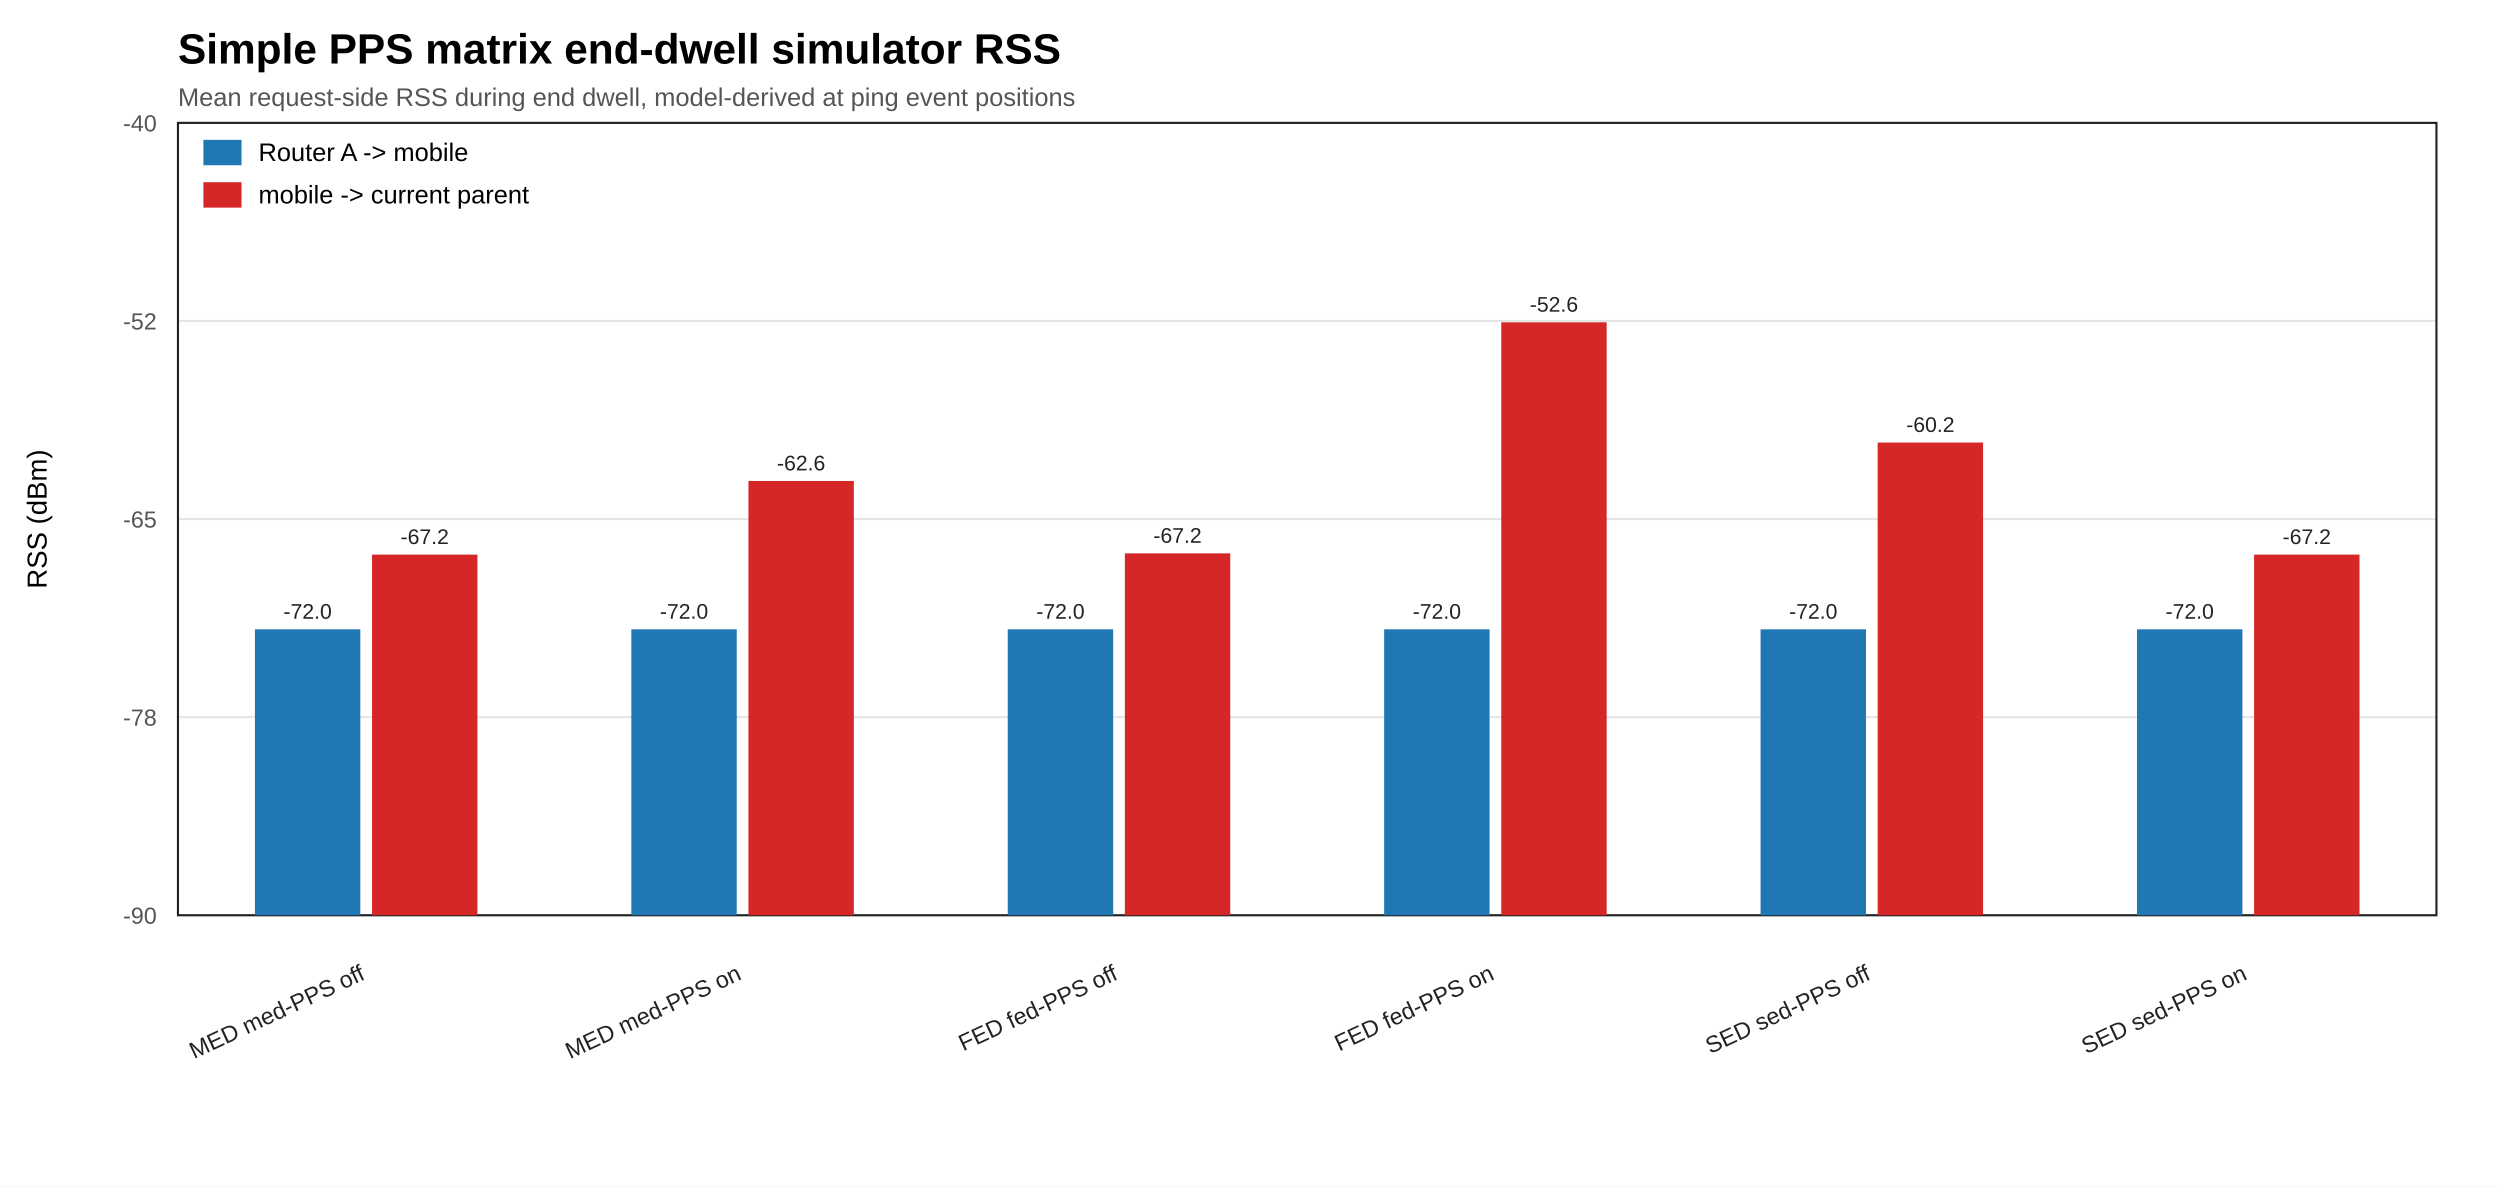
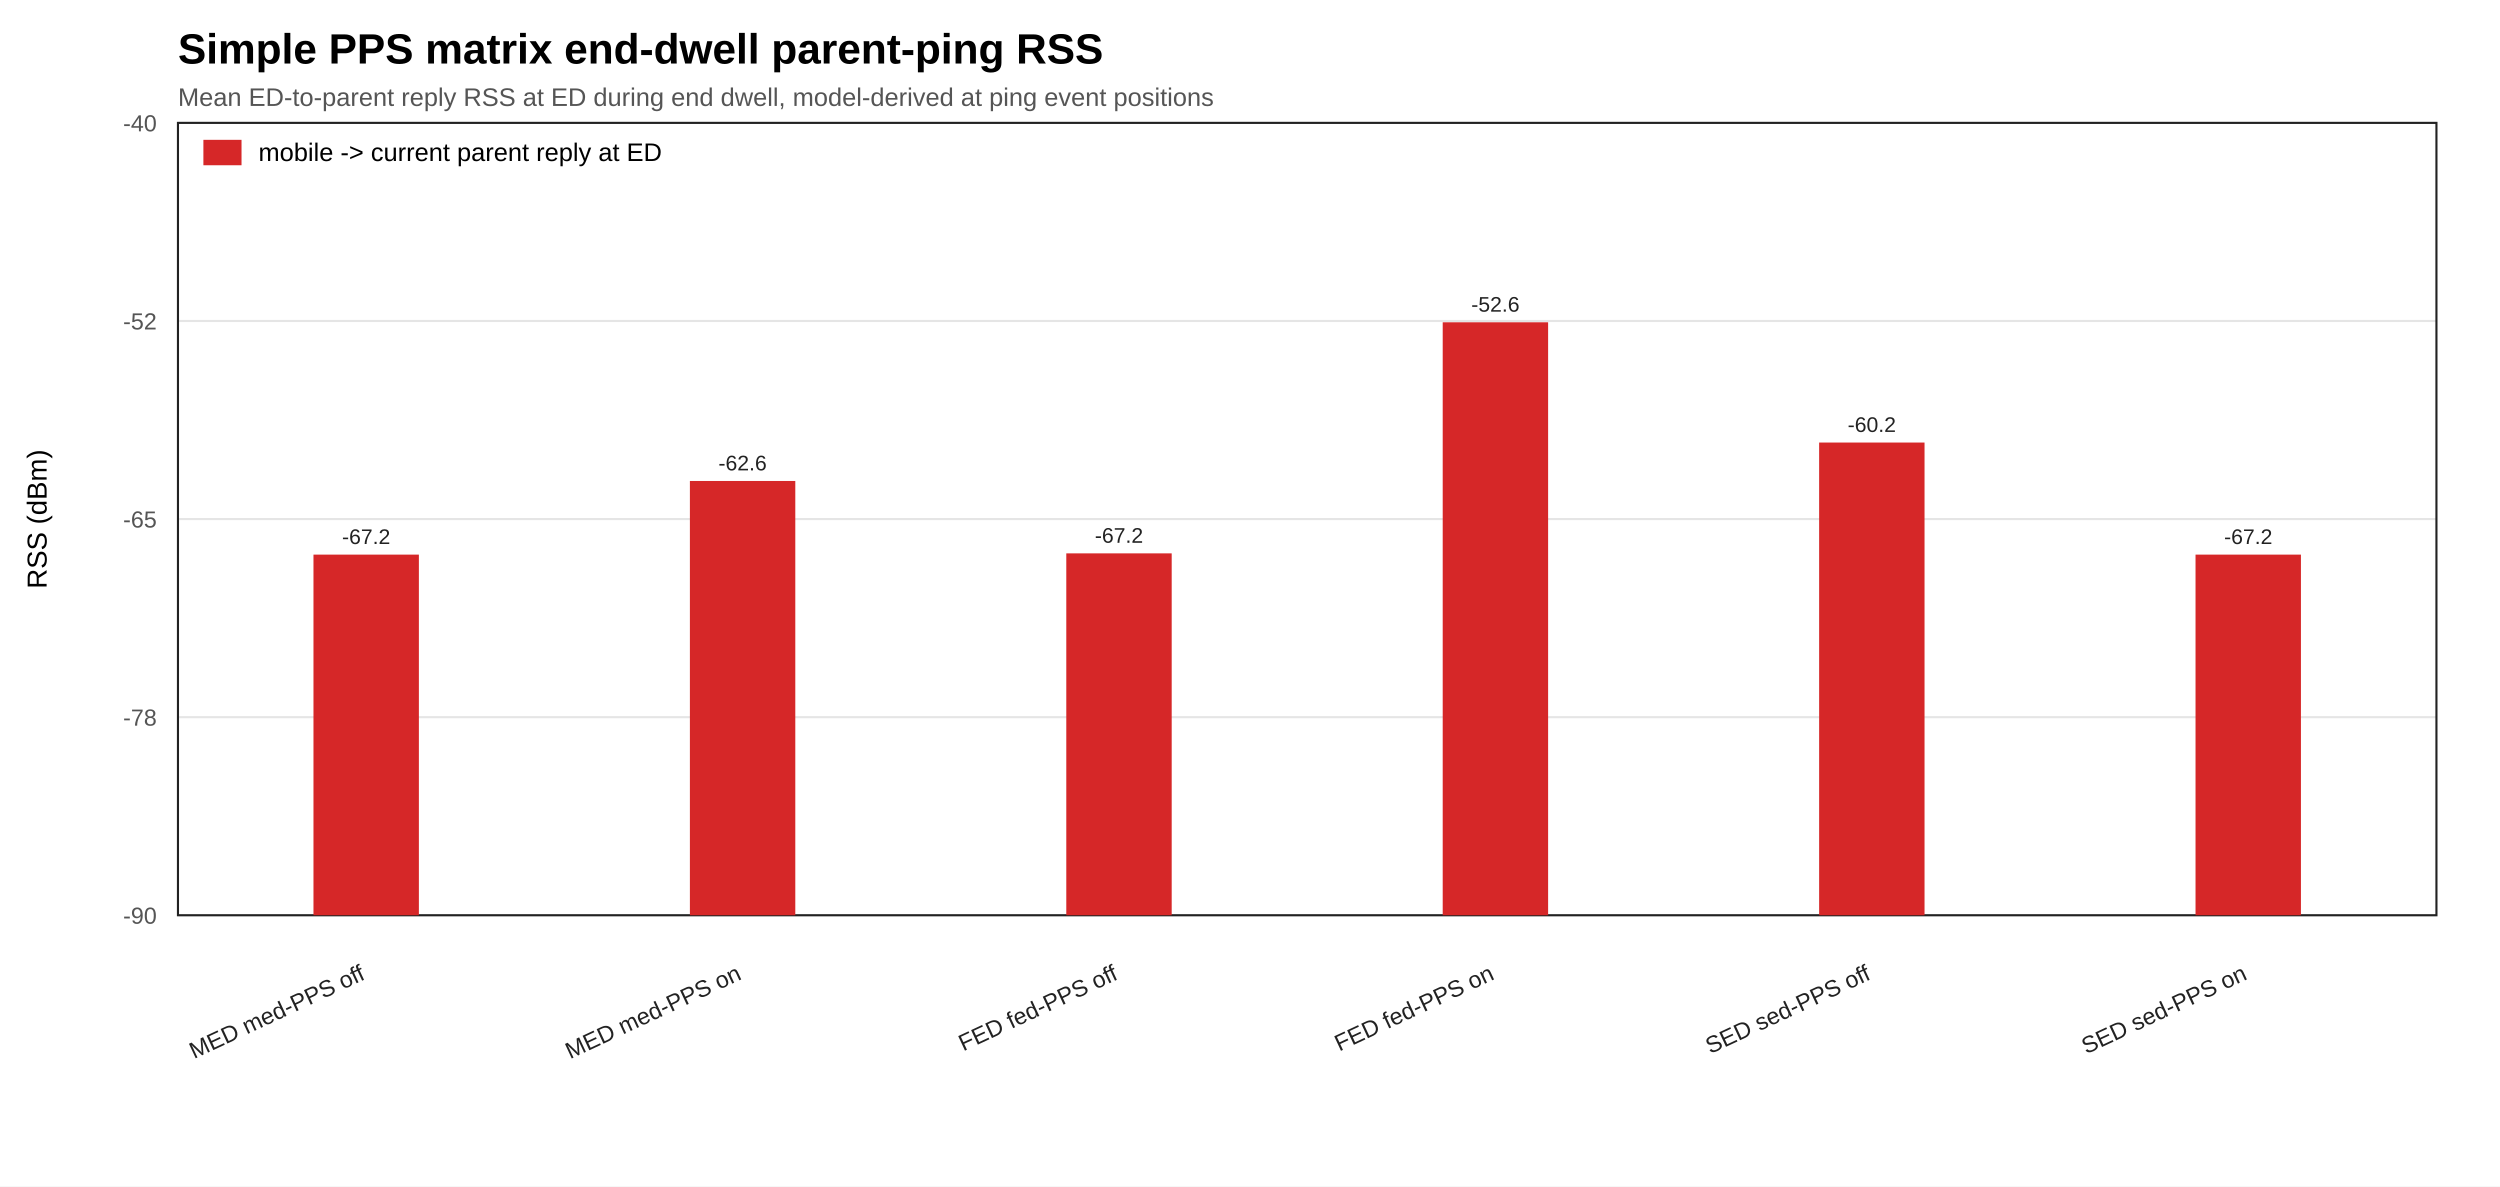
<svg xmlns="http://www.w3.org/2000/svg" width="1180" height="560" viewBox="0 0 1180 560">
  <rect width="100%" height="100%" fill="#ffffff" />
-   <text x="84" y="30" font-family="Arial, sans-serif" font-size="20" font-weight="700">Simple PPS matrix end-dwell simulator RSS</text>
-   <text x="84" y="50" font-family="Arial, sans-serif" font-size="12" fill="#555">Mean request-side RSS during end dwell, model-derived at ping event positions</text>
+   <text x="84" y="30" font-family="Arial, sans-serif" font-size="20" font-weight="700">Simple PPS matrix end-dwell parent-ping RSS</text>
+   <text x="84" y="50" font-family="Arial, sans-serif" font-size="12" fill="#555">Mean ED-to-parent reply RSS at ED during end dwell, model-derived at ping event positions</text>
  <line x1="84" x2="1150" y1="432.00" y2="432.00" stroke="#e5e5e5" />
  <text x="74" y="436.00" text-anchor="end" font-family="Arial, sans-serif" font-size="11" fill="#555">-90</text>
  <line x1="84" x2="1150" y1="338.50" y2="338.50" stroke="#e5e5e5" />
  <text x="74" y="342.50" text-anchor="end" font-family="Arial, sans-serif" font-size="11" fill="#555">-78</text>
  <line x1="84" x2="1150" y1="245.00" y2="245.00" stroke="#e5e5e5" />
  <text x="74" y="249.00" text-anchor="end" font-family="Arial, sans-serif" font-size="11" fill="#555">-65</text>
  <line x1="84" x2="1150" y1="151.50" y2="151.50" stroke="#e5e5e5" />
  <text x="74" y="155.50" text-anchor="end" font-family="Arial, sans-serif" font-size="11" fill="#555">-52</text>
  <line x1="84" x2="1150" y1="58.00" y2="58.00" stroke="#e5e5e5" />
  <text x="74" y="62.00" text-anchor="end" font-family="Arial, sans-serif" font-size="11" fill="#555">-40</text>
  <rect x="84" y="58" width="1066" height="374" fill="none" stroke="#222" />
  <text x="22" y="245.00" transform="rotate(-90 22,245.00)" text-anchor="middle" font-family="Arial, sans-serif" font-size="13">RSS (dBm)</text>
-   <rect x="120.32" y="297.04" width="49.75" height="134.96" fill="#1f77b4" />
-   <text x="145.20" y="292.04" text-anchor="middle" font-family="Arial, sans-serif" font-size="10" fill="#222">-72.0</text>
-   <rect x="175.60" y="261.78" width="49.75" height="170.22" fill="#d62728" />
-   <text x="200.47" y="256.78" text-anchor="middle" font-family="Arial, sans-serif" font-size="10" fill="#222">-67.2</text>
+   <rect x="147.96" y="261.78" width="49.75" height="170.22" fill="#d62728" />
+   <text x="172.83" y="256.78" text-anchor="middle" font-family="Arial, sans-serif" font-size="10" fill="#222">-67.2</text>
  <text x="172.83" y="462" transform="rotate(-25 172.83,462)" text-anchor="end" font-family="Arial, sans-serif" font-size="11" fill="#222">MED med-PPS off</text>
-   <rect x="297.99" y="297.04" width="49.75" height="134.96" fill="#1f77b4" />
-   <text x="322.86" y="292.04" text-anchor="middle" font-family="Arial, sans-serif" font-size="10" fill="#222">-72.0</text>
-   <rect x="353.26" y="227.02" width="49.75" height="204.98" fill="#d62728" />
-   <text x="378.14" y="222.02" text-anchor="middle" font-family="Arial, sans-serif" font-size="10" fill="#222">-62.6</text>
+   <rect x="325.63" y="227.02" width="49.75" height="204.98" fill="#d62728" />
+   <text x="350.50" y="222.02" text-anchor="middle" font-family="Arial, sans-serif" font-size="10" fill="#222">-62.6</text>
  <text x="350.50" y="462" transform="rotate(-25 350.50,462)" text-anchor="end" font-family="Arial, sans-serif" font-size="11" fill="#222">MED med-PPS on</text>
-   <rect x="475.66" y="297.04" width="49.75" height="134.96" fill="#1f77b4" />
-   <text x="500.53" y="292.04" text-anchor="middle" font-family="Arial, sans-serif" font-size="10" fill="#222">-72.0</text>
-   <rect x="530.93" y="261.19" width="49.75" height="170.81" fill="#d62728" />
-   <text x="555.80" y="256.19" text-anchor="middle" font-family="Arial, sans-serif" font-size="10" fill="#222">-67.2</text>
+   <rect x="503.29" y="261.19" width="49.75" height="170.81" fill="#d62728" />
+   <text x="528.17" y="256.19" text-anchor="middle" font-family="Arial, sans-serif" font-size="10" fill="#222">-67.2</text>
  <text x="528.17" y="462" transform="rotate(-25 528.17,462)" text-anchor="end" font-family="Arial, sans-serif" font-size="11" fill="#222">FED fed-PPS off</text>
-   <rect x="653.32" y="297.04" width="49.75" height="134.96" fill="#1f77b4" />
-   <text x="678.20" y="292.04" text-anchor="middle" font-family="Arial, sans-serif" font-size="10" fill="#222">-72.0</text>
-   <rect x="708.60" y="152.12" width="49.75" height="279.88" fill="#d62728" />
-   <text x="733.47" y="147.12" text-anchor="middle" font-family="Arial, sans-serif" font-size="10" fill="#222">-52.6</text>
+   <rect x="680.96" y="152.12" width="49.75" height="279.88" fill="#d62728" />
+   <text x="705.83" y="147.12" text-anchor="middle" font-family="Arial, sans-serif" font-size="10" fill="#222">-52.6</text>
  <text x="705.83" y="462" transform="rotate(-25 705.83,462)" text-anchor="end" font-family="Arial, sans-serif" font-size="11" fill="#222">FED fed-PPS on</text>
-   <rect x="830.99" y="297.04" width="49.75" height="134.96" fill="#1f77b4" />
-   <text x="855.86" y="292.04" text-anchor="middle" font-family="Arial, sans-serif" font-size="10" fill="#222">-72.0</text>
-   <rect x="886.26" y="208.88" width="49.75" height="223.12" fill="#d62728" />
-   <text x="911.14" y="203.88" text-anchor="middle" font-family="Arial, sans-serif" font-size="10" fill="#222">-60.2</text>
+   <rect x="858.63" y="208.88" width="49.75" height="223.12" fill="#d62728" />
+   <text x="883.50" y="203.88" text-anchor="middle" font-family="Arial, sans-serif" font-size="10" fill="#222">-60.2</text>
  <text x="883.50" y="462" transform="rotate(-25 883.50,462)" text-anchor="end" font-family="Arial, sans-serif" font-size="11" fill="#222">SED sed-PPS off</text>
-   <rect x="1008.66" y="297.04" width="49.75" height="134.96" fill="#1f77b4" />
-   <text x="1033.53" y="292.04" text-anchor="middle" font-family="Arial, sans-serif" font-size="10" fill="#222">-72.0</text>
-   <rect x="1063.93" y="261.78" width="49.75" height="170.22" fill="#d62728" />
-   <text x="1088.80" y="256.78" text-anchor="middle" font-family="Arial, sans-serif" font-size="10" fill="#222">-67.2</text>
+   <rect x="1036.29" y="261.78" width="49.75" height="170.22" fill="#d62728" />
+   <text x="1061.17" y="256.78" text-anchor="middle" font-family="Arial, sans-serif" font-size="10" fill="#222">-67.2</text>
  <text x="1061.17" y="462" transform="rotate(-25 1061.17,462)" text-anchor="end" font-family="Arial, sans-serif" font-size="11" fill="#222">SED sed-PPS on</text>
-   <rect x="96" y="66" width="18" height="12" fill="#1f77b4" />
-   <text x="122" y="76" font-family="Arial, sans-serif" font-size="12">Router A -&gt; mobile</text>
-   <rect x="96" y="86" width="18" height="12" fill="#d62728" />
-   <text x="122" y="96" font-family="Arial, sans-serif" font-size="12">mobile -&gt; current parent</text>
+   <rect x="96" y="66" width="18" height="12" fill="#d62728" />
+   <text x="122" y="76" font-family="Arial, sans-serif" font-size="12">mobile -&gt; current parent reply at ED</text>
</svg>
